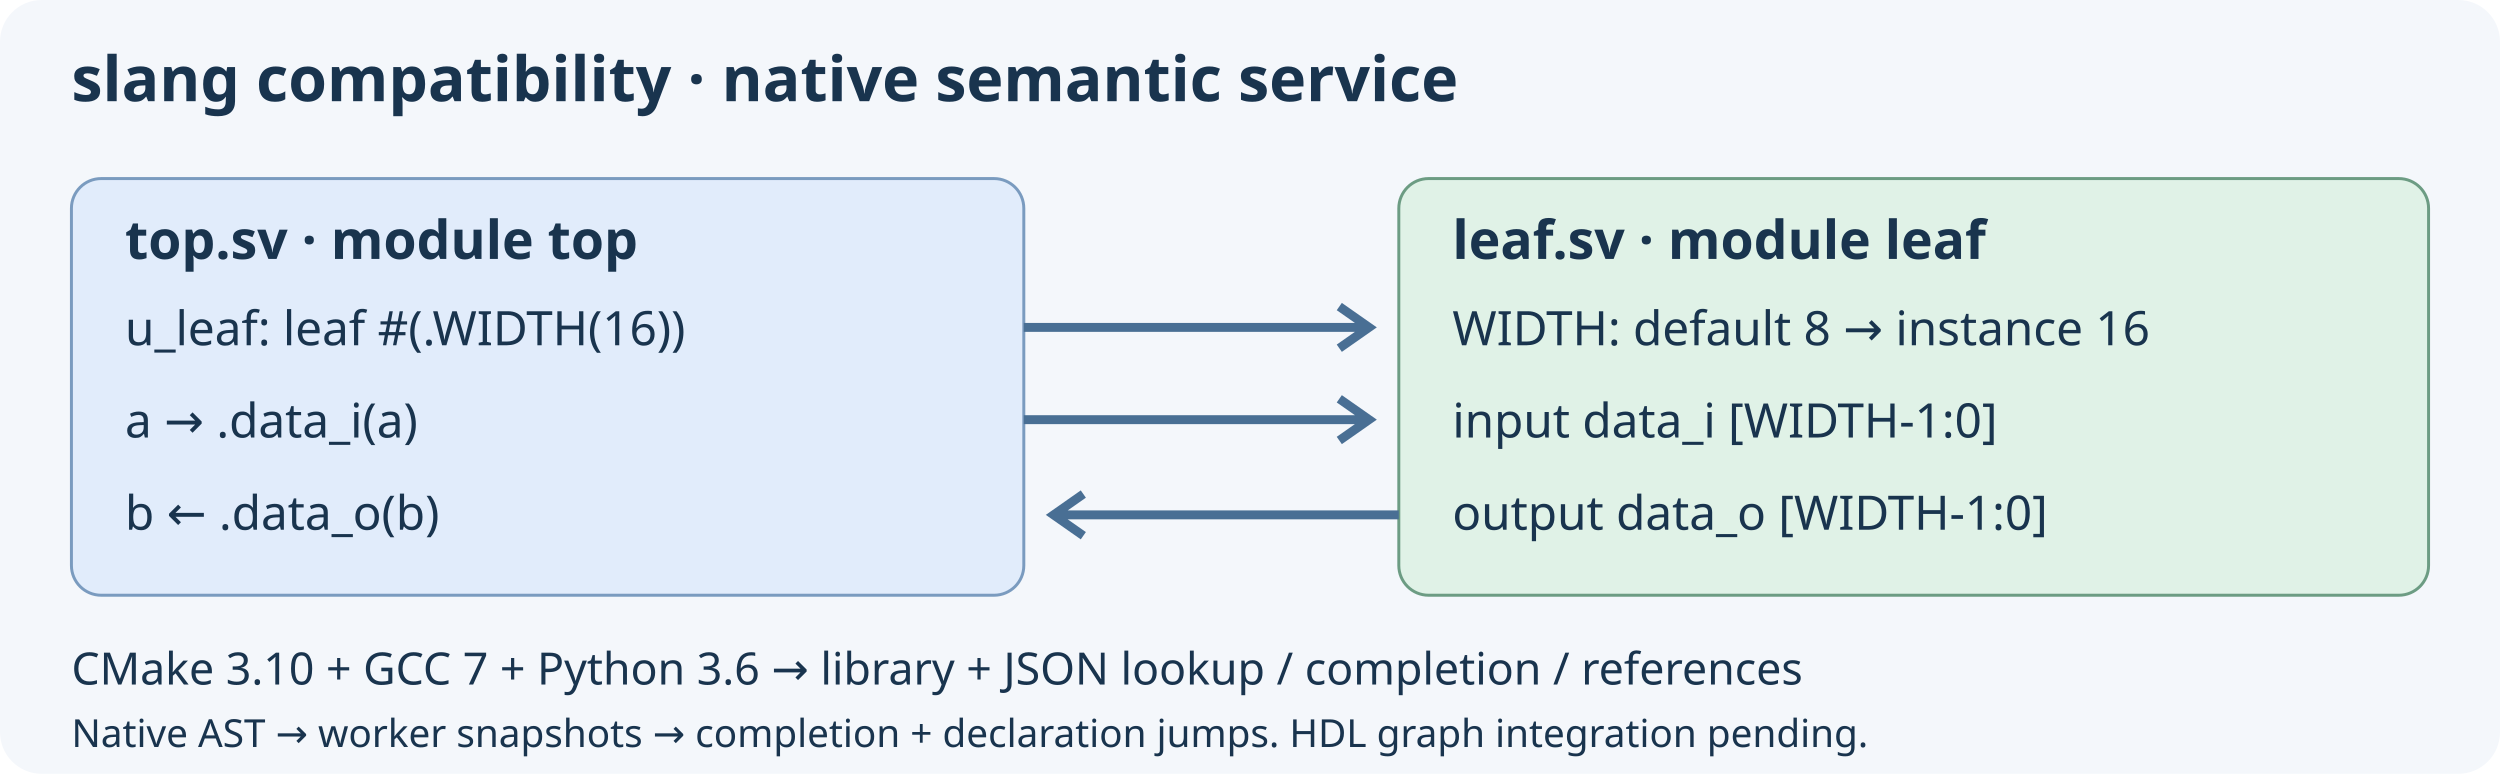
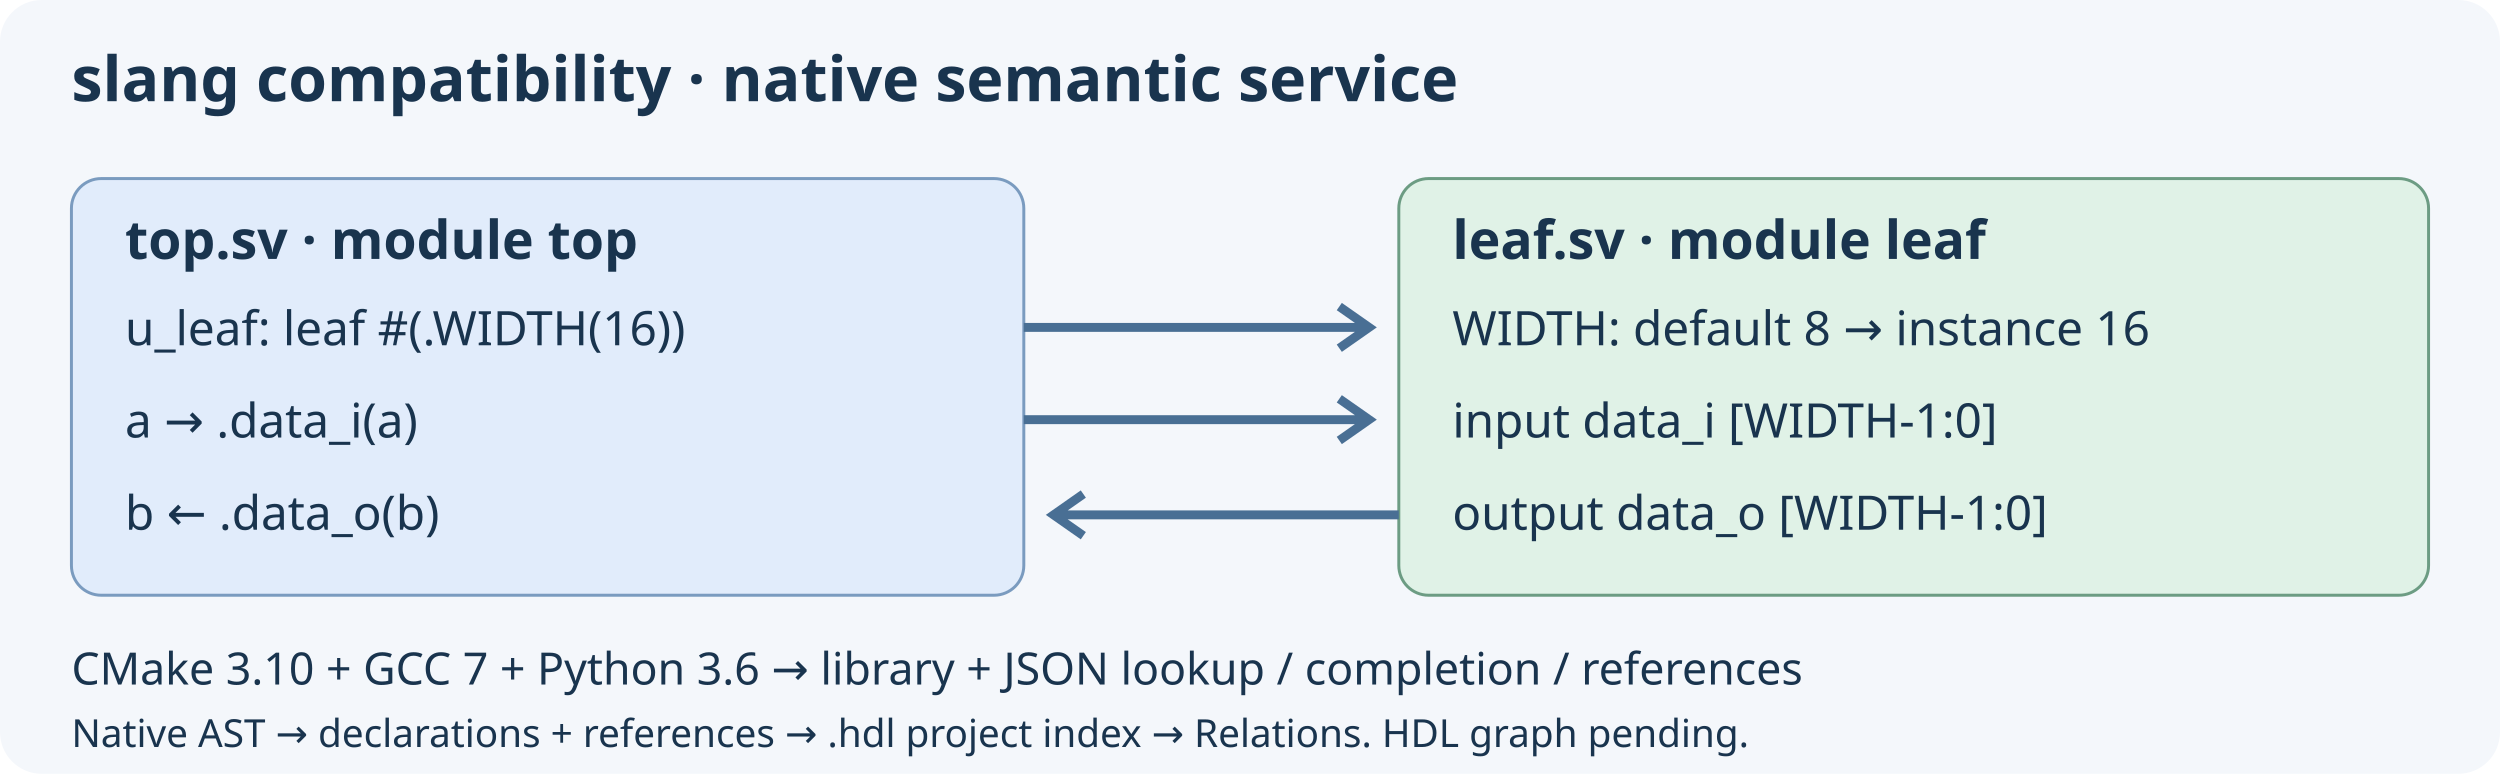
<svg xmlns="http://www.w3.org/2000/svg" width="840" height="260" viewBox="0 0 840 260">
  <rect width="840" height="260" rx="14" fill="#f4f7fb" />
  <g font-family="sans-serif" fill="#19344e">
    <text x="24" y="34" font-size="21" font-weight="bold">slang compatibility · native semantic service</text>
    <rect x="24" y="60" width="320" height="140" rx="10" fill="#e1ecfb" stroke="#7a9bbf" />
    <text x="42" y="87" font-size="18" font-weight="bold">top.sv · module top</text>
    <text x="42" y="116" font-size="16">u_leaf: leaf #(.WIDTH(16))</text>
    <text x="42" y="147" font-size="16">a → .data_i(a)</text>
    <text x="42" y="178" font-size="16">b ← .data_o(b)</text>
    <rect x="470" y="60" width="346" height="140" rx="10" fill="#e0f2e7" stroke="#6c9c83" />
    <text x="488" y="87" font-size="18" font-weight="bold">leaf.sv · module leaf</text>
    <text x="488" y="116" font-size="16">WIDTH: default 8 → instance 16</text>
    <text x="488" y="147" font-size="16">input data_i [WIDTH-1:0]</text>
    <text x="488" y="178" font-size="16">output data_o [WIDTH-1:0]</text>
    <text x="24" y="230" font-size="15">CMake 3.10 + GCC 7 + Python 3.6 → library + JSON lookup / completion / references</text>
-     <text x="24" y="251" font-size="13">Native AST → worker snapshots → completion + declaration jumps. HDL graph integration pending.</text>
+     <text x="24" y="251" font-size="13">Native AST → declarations + references → .hdl project index → Relations. HDL graph pending.</text>
  </g>
  <g fill="none" stroke="#496f94" stroke-width="3">
    <path d="M344 110h116m-10-7 10 7-10 7" />
    <path d="M344 141h116m-10-7 10 7-10 7" />
    <path d="M470 173H354m10-7-10 7 10 7" />
  </g>
</svg>
